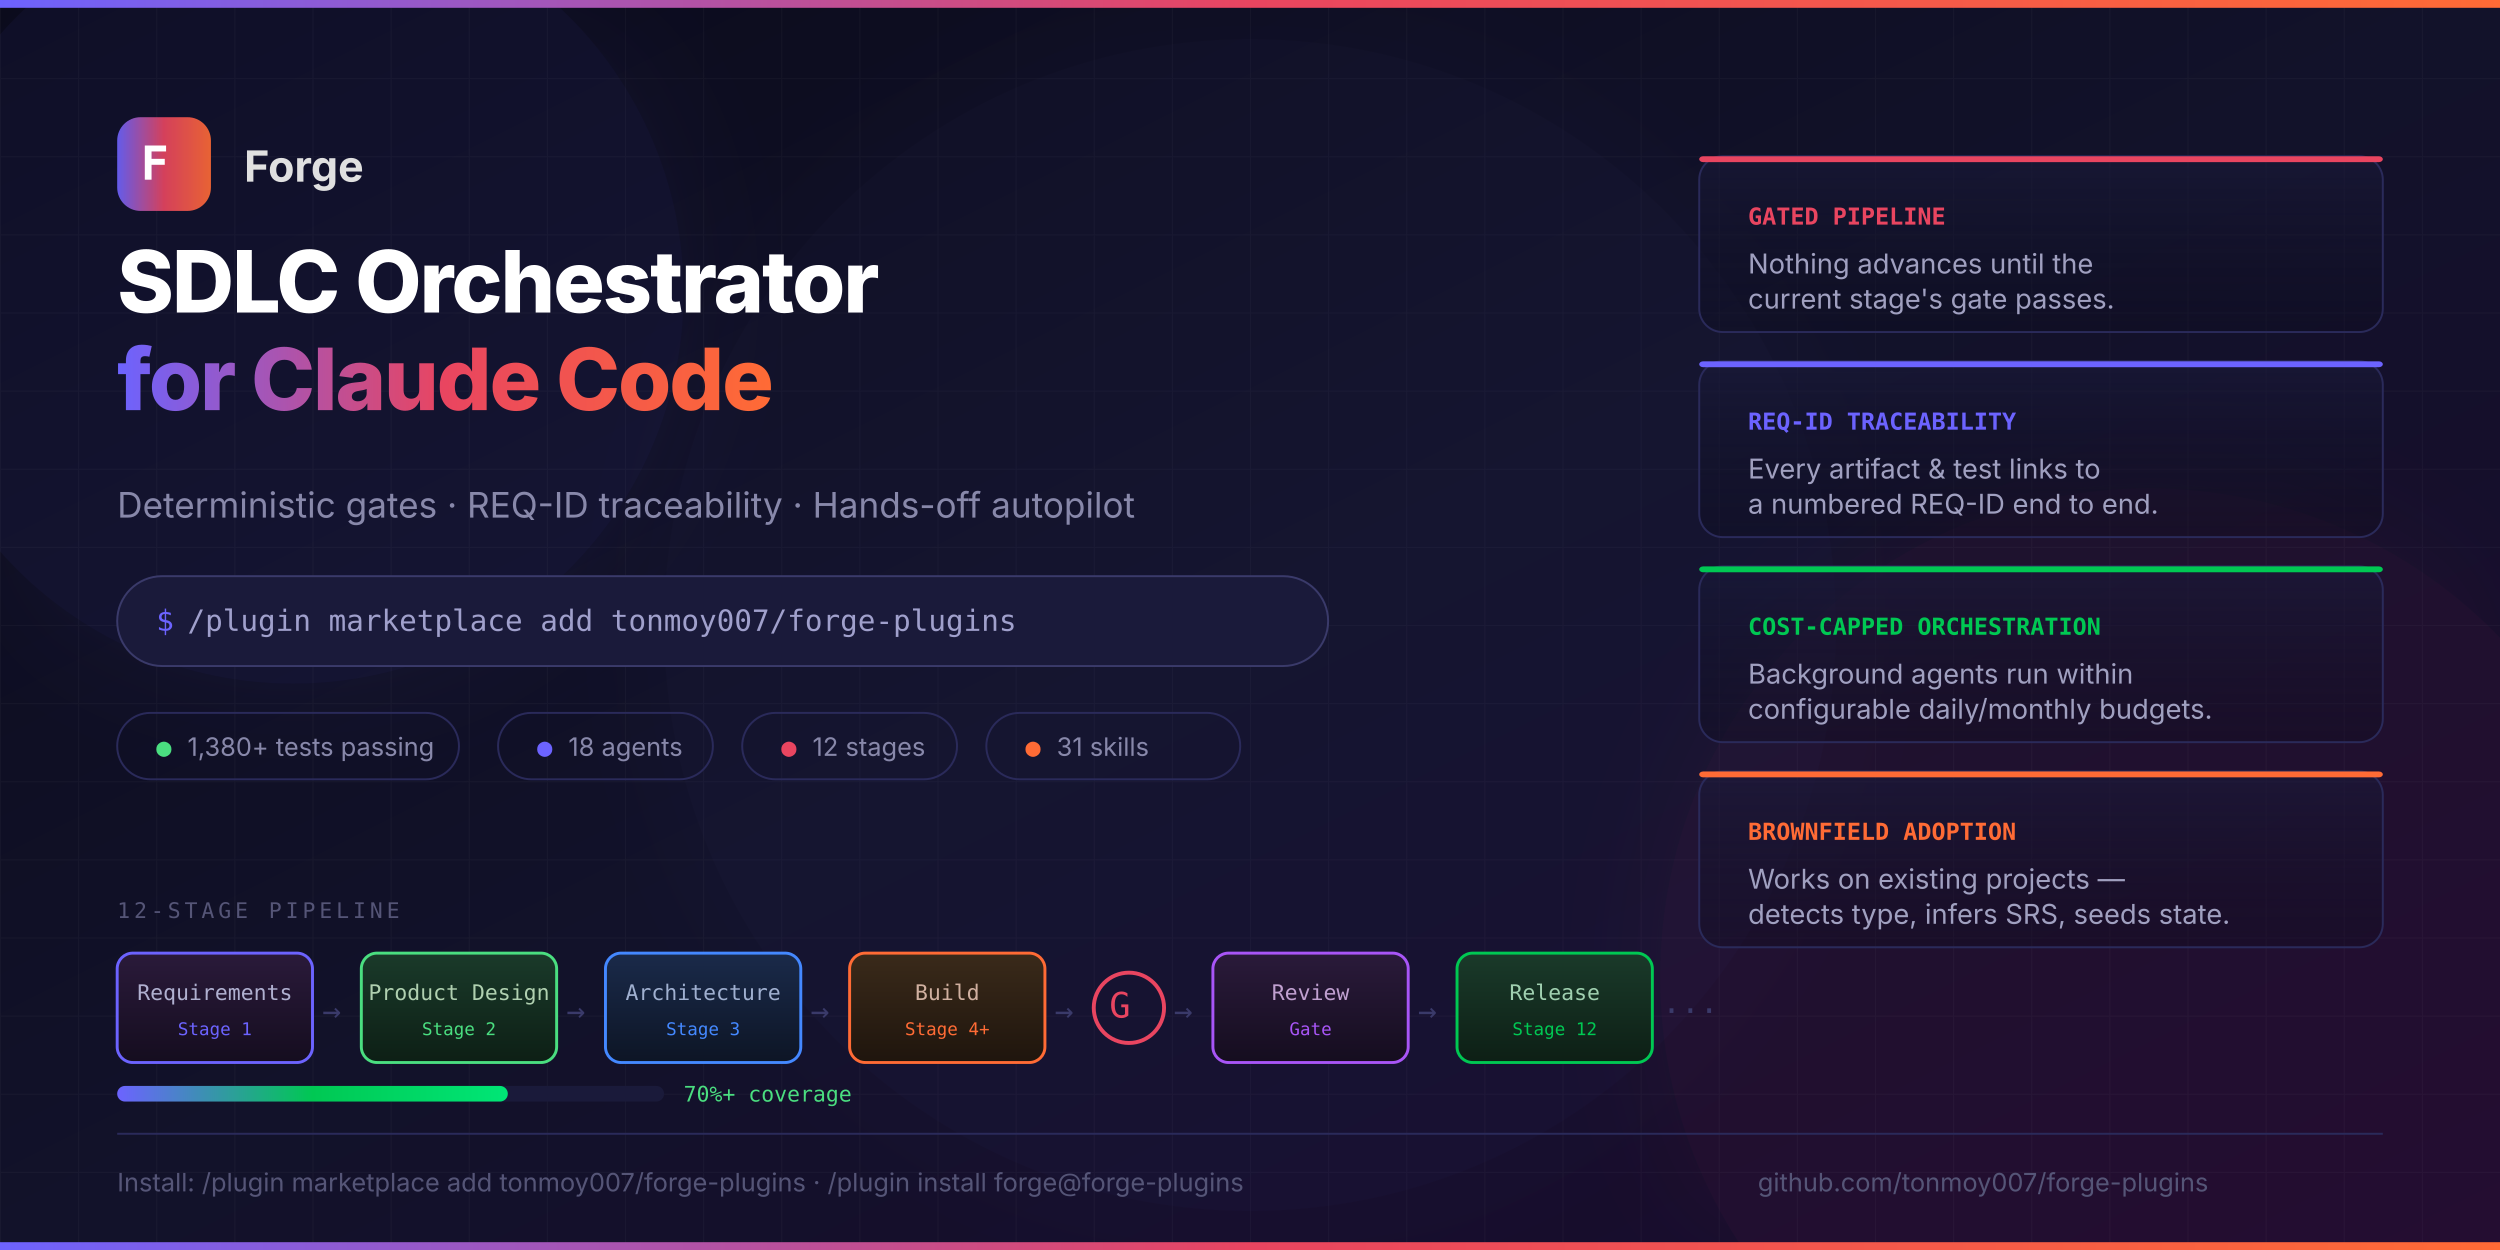
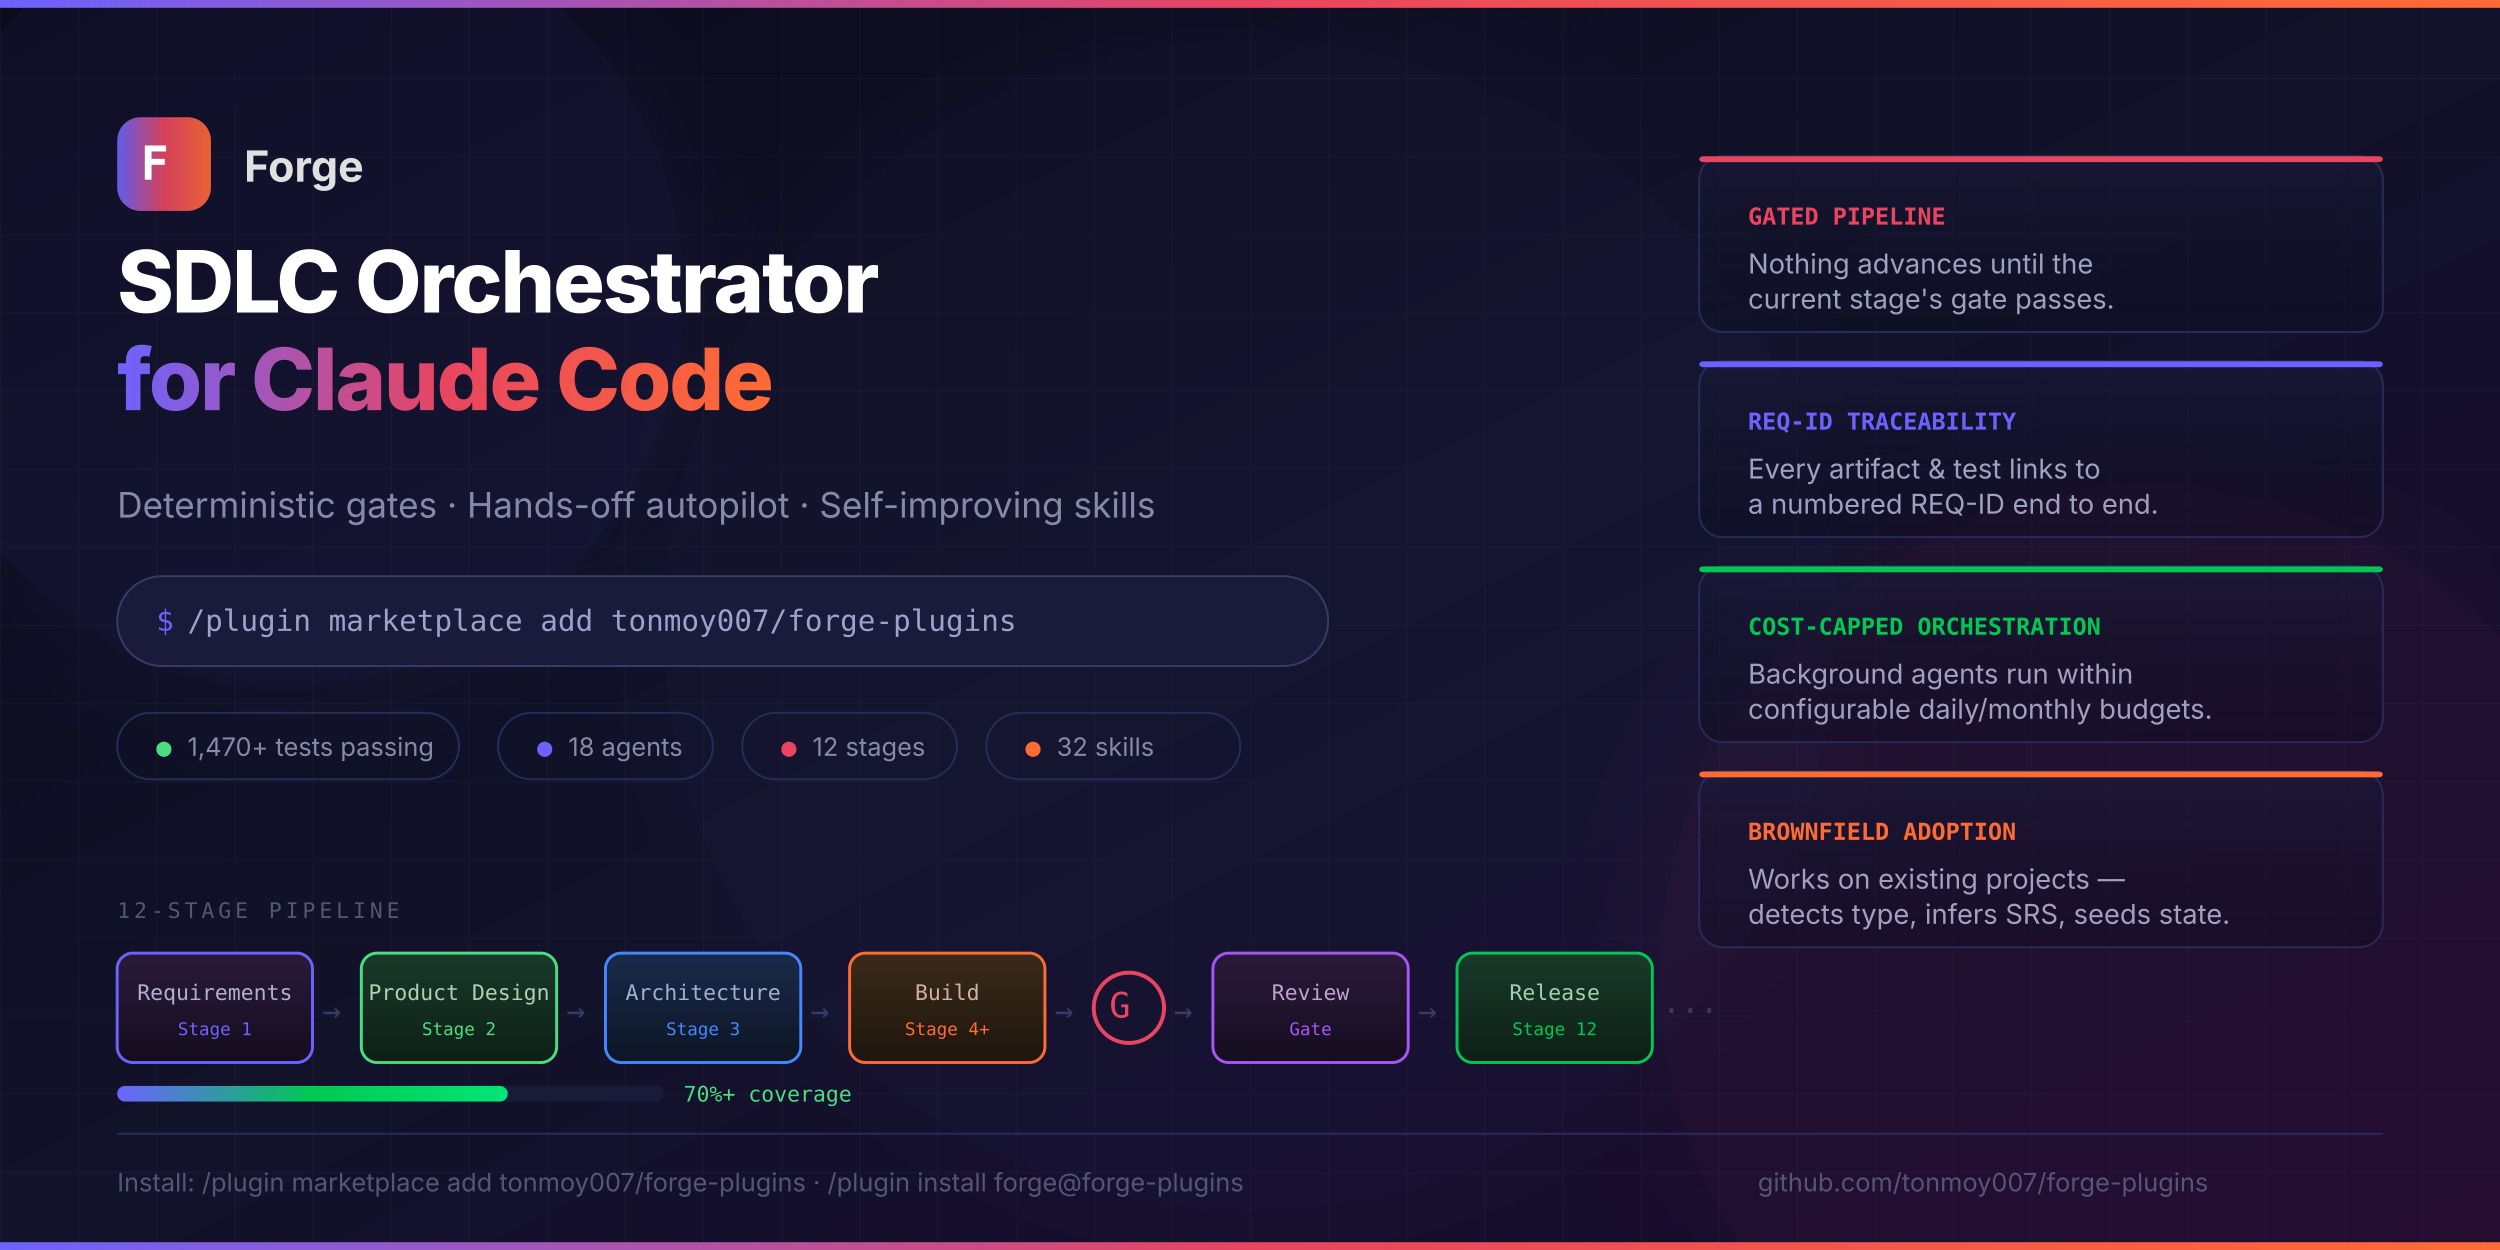
<svg xmlns="http://www.w3.org/2000/svg" viewBox="0 0 1280 640" width="1280" height="640">
  <defs>
    <linearGradient id="bg" x1="0%" y1="0%" x2="100%" y2="100%">
      <stop offset="0%" style="stop-color:#0a0a1a" />
      <stop offset="50%" style="stop-color:#12122a" />
      <stop offset="100%" style="stop-color:#1a0a2e" />
    </linearGradient>
    <linearGradient id="accent" x1="0%" y1="0%" x2="100%" y2="0%">
      <stop offset="0%" style="stop-color:#6c63ff" />
      <stop offset="50%" style="stop-color:#e94560" />
      <stop offset="100%" style="stop-color:#ff6b35" />
    </linearGradient>
    <filter id="glow-subtle" x="-50%" y="-50%" width="200%" height="200%">
      <feGaussianBlur stdDeviation="30" result="blur" />
      <feMerge>
        <feMergeNode in="blur" />
        <feMergeNode in="SourceGraphic" />
      </feMerge>
    </filter>
    <pattern id="grid" width="40" height="40" patternUnits="userSpaceOnUse">
      <path d="M 40 0 L 0 0 0 40" fill="none" stroke="#ffffff" stroke-opacity="0.03" stroke-width="1" />
    </pattern>
    <linearGradient id="box-purple" x1="0%" y1="0%" x2="0%" y2="100%">
      <stop offset="0%" style="stop-color:#2a1a3a" />
      <stop offset="100%" style="stop-color:#150d1f" />
    </linearGradient>
    <linearGradient id="box-green" x1="0%" y1="0%" x2="0%" y2="100%">
      <stop offset="0%" style="stop-color:#1a3a2a" />
      <stop offset="100%" style="stop-color:#0d1f15" />
    </linearGradient>
    <linearGradient id="box-blue" x1="0%" y1="0%" x2="0%" y2="100%">
      <stop offset="0%" style="stop-color:#1a2a4a" />
      <stop offset="100%" style="stop-color:#0d1525" />
    </linearGradient>
    <linearGradient id="box-orange" x1="0%" y1="0%" x2="0%" y2="100%">
      <stop offset="0%" style="stop-color:#3a2a1a" />
      <stop offset="100%" style="stop-color:#1f150d" />
    </linearGradient>
    <linearGradient id="card-bg" x1="0%" y1="0%" x2="0%" y2="100%">
      <stop offset="0%" style="stop-color:#1a1a3a" stop-opacity="0.6" />
      <stop offset="100%" style="stop-color:#0a0a1a" stop-opacity="0.3" />
    </linearGradient>
    <linearGradient id="test-bar" x1="0%" y1="0%" x2="100%" y2="0%">
      <stop offset="0%" style="stop-color:#6c63ff" />
      <stop offset="50%" style="stop-color:#00c853" />
      <stop offset="100%" style="stop-color:#00e676" />
    </linearGradient>
  </defs>
  <rect width="1280" height="640" fill="url(#bg)" />
  <rect width="1280" height="640" fill="url(#grid)" />
  <circle cx="150" cy="150" r="200" fill="#6c63ff" opacity="0.06" filter="url(#glow-subtle)" />
  <circle cx="1100" cy="500" r="250" fill="#e94560" opacity="0.05" filter="url(#glow-subtle)" />
  <circle cx="640" cy="320" r="300" fill="#6c63ff" opacity="0.03" filter="url(#glow-subtle)" />
  <rect x="0" y="0" width="1280" height="4" fill="url(#accent)" />
  <rect x="60" y="60" width="48" height="48" rx="12" fill="url(#accent)" opacity="0.9" />
  <text x="72" y="92" font-family="ui-monospace, monospace" font-size="24" font-weight="bold" fill="#ffffff">F</text>
  <text x="125" y="93" font-family="-apple-system, BlinkMacSystemFont, 'Segoe UI', sans-serif" font-size="22" font-weight="700" fill="#e0e0e0">Forge</text>
  <text x="60" y="160" font-family="-apple-system, BlinkMacSystemFont, 'Segoe UI', sans-serif" font-size="44" font-weight="800" fill="#ffffff" letter-spacing="-1">SDLC Orchestrator</text>
  <text x="60" y="210" font-family="-apple-system, BlinkMacSystemFont, 'Segoe UI', sans-serif" font-size="44" font-weight="800" fill="url(#accent)" letter-spacing="-1">for Claude Code</text>
-   <text x="60" y="265" font-family="-apple-system, BlinkMacSystemFont, 'Segoe UI', sans-serif" font-size="18" fill="#8888aa" font-weight="400">Deterministic gates · REQ-ID traceability · Hands-off autopilot</text>
+   <text x="60" y="265" font-family="-apple-system, BlinkMacSystemFont, 'Segoe UI', sans-serif" font-size="18" fill="#8888aa" font-weight="400">Deterministic gates · Hands-off autopilot · Self-improving skills</text>
  <rect x="60" y="295" width="620" height="46" rx="23" fill="#1a1a3a" stroke="#3a3a6a" stroke-width="1" />
  <text x="80" y="323" font-family="ui-monospace, 'SF Mono', monospace" font-size="15" fill="#6c63ff">$</text>
  <text x="96" y="323" font-family="ui-monospace, 'SF Mono', monospace" font-size="15" fill="#a0a0cc">/plugin marketplace add tonmoy007/forge-plugins</text>
  <rect x="60" y="365" width="175" height="34" rx="17" fill="none" stroke="#2a2a5a" stroke-width="1" />
  <text x="80" y="387" font-family="ui-monospace, monospace" font-size="13" fill="#4ade80">●</text>
-   <text x="96" y="387" font-family="-apple-system, sans-serif" font-size="13" fill="#8888aa">1,380+ tests passing</text>
+   <text x="96" y="387" font-family="-apple-system, sans-serif" font-size="13" fill="#8888aa">1,470+ tests passing</text>
  <rect x="255" y="365" width="110" height="34" rx="17" fill="none" stroke="#2a2a5a" stroke-width="1" />
  <text x="275" y="387" font-family="ui-monospace, monospace" font-size="13" fill="#6c63ff">●</text>
  <text x="291" y="387" font-family="-apple-system, sans-serif" font-size="13" fill="#8888aa">18 agents</text>
  <rect x="380" y="365" width="110" height="34" rx="17" fill="none" stroke="#2a2a5a" stroke-width="1" />
  <text x="400" y="387" font-family="ui-monospace, monospace" font-size="13" fill="#e94560">●</text>
  <text x="416" y="387" font-family="-apple-system, sans-serif" font-size="13" fill="#8888aa">12 stages</text>
  <rect x="505" y="365" width="130" height="34" rx="17" fill="none" stroke="#2a2a5a" stroke-width="1" />
  <text x="525" y="387" font-family="ui-monospace, monospace" font-size="13" fill="#ff6b35">●</text>
-   <text x="541" y="387" font-family="-apple-system, sans-serif" font-size="13" fill="#8888aa">31 skills</text>
+   <text x="541" y="387" font-family="-apple-system, sans-serif" font-size="13" fill="#8888aa">32 skills</text>
  <text x="60" y="470" font-family="ui-monospace, monospace" font-size="11" fill="#555577" letter-spacing="2">12-STAGE PIPELINE</text>
  <rect x="60" y="488" width="100" height="56" rx="8" fill="url(#box-purple)" stroke="#6c63ff" stroke-width="1.5" />
  <text x="110" y="512" font-family="ui-monospace, monospace" font-size="11" fill="#b0b0d0" text-anchor="middle">Requirements</text>
  <text x="110" y="530" font-family="ui-monospace, monospace" font-size="9" fill="#6c63ff" text-anchor="middle">Stage 1</text>
  <text x="165" y="523" font-family="ui-monospace, monospace" font-size="16" fill="#3a3a6a">→</text>
  <rect x="185" y="488" width="100" height="56" rx="8" fill="url(#box-green)" stroke="#4ade80" stroke-width="1.5" />
  <text x="235" y="512" font-family="ui-monospace, monospace" font-size="11" fill="#b0d0b0" text-anchor="middle">Product Design</text>
  <text x="235" y="530" font-family="ui-monospace, monospace" font-size="9" fill="#4ade80" text-anchor="middle">Stage 2</text>
  <text x="290" y="523" font-family="ui-monospace, monospace" font-size="16" fill="#3a3a6a">→</text>
  <rect x="310" y="488" width="100" height="56" rx="8" fill="url(#box-blue)" stroke="#4488ff" stroke-width="1.5" />
  <text x="360" y="512" font-family="ui-monospace, monospace" font-size="11" fill="#a0b0d0" text-anchor="middle">Architecture</text>
  <text x="360" y="530" font-family="ui-monospace, monospace" font-size="9" fill="#4488ff" text-anchor="middle">Stage 3</text>
  <text x="415" y="523" font-family="ui-monospace, monospace" font-size="16" fill="#3a3a6a">→</text>
  <rect x="435" y="488" width="100" height="56" rx="8" fill="url(#box-orange)" stroke="#ff6b35" stroke-width="1.5" />
  <text x="485" y="512" font-family="ui-monospace, monospace" font-size="11" fill="#d0b0a0" text-anchor="middle">Build</text>
  <text x="485" y="530" font-family="ui-monospace, monospace" font-size="9" fill="#ff6b35" text-anchor="middle">Stage 4+</text>
  <text x="540" y="523" font-family="ui-monospace, monospace" font-size="16" fill="#3a3a6a">→</text>
  <rect x="560" y="498" width="36" height="36" rx="18" fill="none" stroke="#e94560" stroke-width="2" />
  <text x="568" y="521" font-family="ui-monospace, monospace" font-size="18" fill="#e94560">G</text>
  <text x="601" y="523" font-family="ui-monospace, monospace" font-size="16" fill="#3a3a6a">→</text>
  <rect x="621" y="488" width="100" height="56" rx="8" fill="url(#box-purple)" stroke="#a855f7" stroke-width="1.5" />
  <text x="671" y="512" font-family="ui-monospace, monospace" font-size="11" fill="#c0a0d0" text-anchor="middle">Review</text>
  <text x="671" y="530" font-family="ui-monospace, monospace" font-size="9" fill="#a855f7" text-anchor="middle">Gate</text>
  <text x="726" y="523" font-family="ui-monospace, monospace" font-size="16" fill="#3a3a6a">→</text>
  <rect x="746" y="488" width="100" height="56" rx="8" fill="url(#box-green)" stroke="#00c853" stroke-width="1.5" />
  <text x="796" y="512" font-family="ui-monospace, monospace" font-size="11" fill="#a0d0b0" text-anchor="middle">Release</text>
  <text x="796" y="530" font-family="ui-monospace, monospace" font-size="9" fill="#00c853" text-anchor="middle">Stage 12</text>
  <text x="851" y="523" font-family="ui-monospace, monospace" font-size="16" fill="#3a3a6a">···</text>
  <rect x="870" y="80" width="350" height="90" rx="12" fill="url(#card-bg)" stroke="#2a2a5a" stroke-width="1" />
  <rect x="870" y="80" width="350" height="3" rx="2" fill="#e94560" />
  <text x="895" y="115" font-family="ui-monospace, monospace" font-size="12" fill="#e94560" font-weight="700">GATED PIPELINE</text>
  <text x="895" y="140" font-family="-apple-system, sans-serif" font-size="14" fill="#a0a0c0">Nothing advances until the</text>
  <text x="895" y="158" font-family="-apple-system, sans-serif" font-size="14" fill="#a0a0c0">current stage's gate passes.</text>
  <rect x="870" y="185" width="350" height="90" rx="12" fill="url(#card-bg)" stroke="#2a2a5a" stroke-width="1" />
  <rect x="870" y="185" width="350" height="3" rx="2" fill="#6c63ff" />
  <text x="895" y="220" font-family="ui-monospace, monospace" font-size="12" fill="#6c63ff" font-weight="700">REQ-ID TRACEABILITY</text>
  <text x="895" y="245" font-family="-apple-system, sans-serif" font-size="14" fill="#a0a0c0">Every artifact &amp; test links to</text>
  <text x="895" y="263" font-family="-apple-system, sans-serif" font-size="14" fill="#a0a0c0">a numbered REQ-ID end to end.</text>
  <rect x="870" y="290" width="350" height="90" rx="12" fill="url(#card-bg)" stroke="#2a2a5a" stroke-width="1" />
  <rect x="870" y="290" width="350" height="3" rx="2" fill="#00c853" />
  <text x="895" y="325" font-family="ui-monospace, monospace" font-size="12" fill="#00c853" font-weight="700">COST-CAPPED ORCHESTRATION</text>
  <text x="895" y="350" font-family="-apple-system, sans-serif" font-size="14" fill="#a0a0c0">Background agents run within</text>
  <text x="895" y="368" font-family="-apple-system, sans-serif" font-size="14" fill="#a0a0c0">configurable daily/monthly budgets.</text>
  <rect x="870" y="395" width="350" height="90" rx="12" fill="url(#card-bg)" stroke="#2a2a5a" stroke-width="1" />
  <rect x="870" y="395" width="350" height="3" rx="2" fill="#ff6b35" />
  <text x="895" y="430" font-family="ui-monospace, monospace" font-size="12" fill="#ff6b35" font-weight="700">BROWNFIELD ADOPTION</text>
  <text x="895" y="455" font-family="-apple-system, sans-serif" font-size="14" fill="#a0a0c0">Works on existing projects —</text>
  <text x="895" y="473" font-family="-apple-system, sans-serif" font-size="14" fill="#a0a0c0">detects type, infers SRS, seeds state.</text>
  <rect x="60" y="580" width="1160" height="1" fill="#2a2a5a" />
  <text x="60" y="610" font-family="-apple-system, sans-serif" font-size="13" fill="#555577">Install: /plugin marketplace add tonmoy007/forge-plugins  ·  /plugin install forge@forge-plugins</text>
  <text x="900" y="610" font-family="-apple-system, sans-serif" font-size="13" fill="#555577">github.com/tonmoy007/forge-plugins</text>
  <rect x="60" y="556" width="280" height="8" rx="4" fill="#1a1a3a" />
  <rect x="60" y="556" width="200" height="8" rx="4" fill="url(#test-bar)" />
  <text x="350" y="564" font-family="ui-monospace, monospace" font-size="11" fill="#4ade80">70%+ coverage</text>
  <rect x="0" y="636" width="1280" height="4" fill="url(#accent)" />
</svg>
